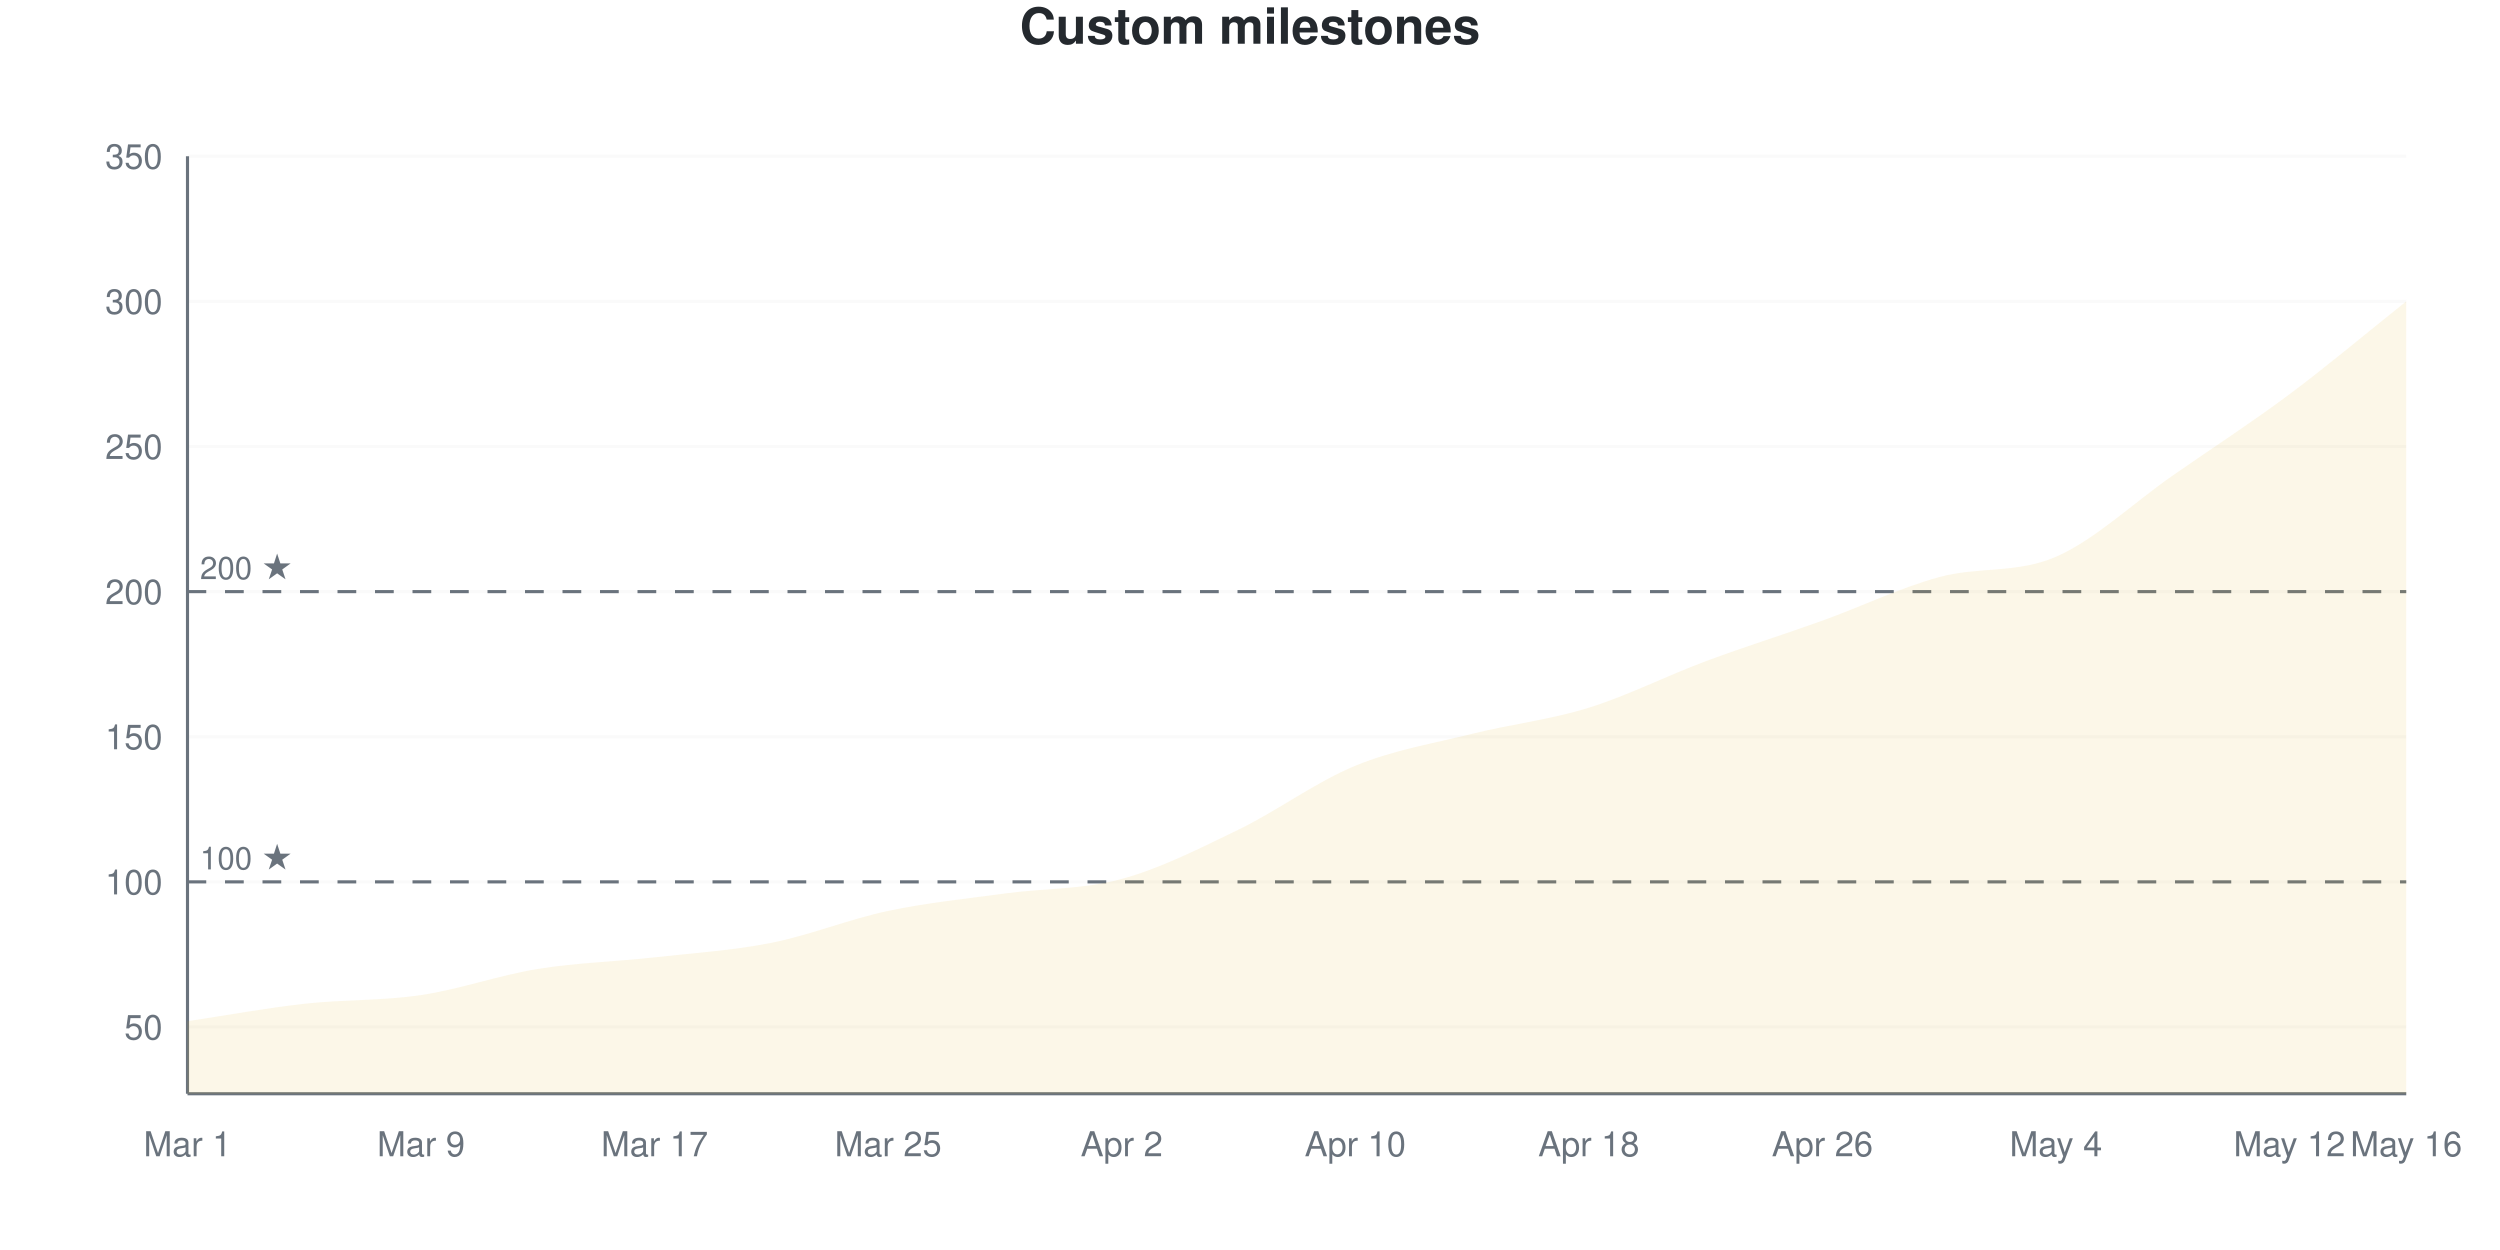
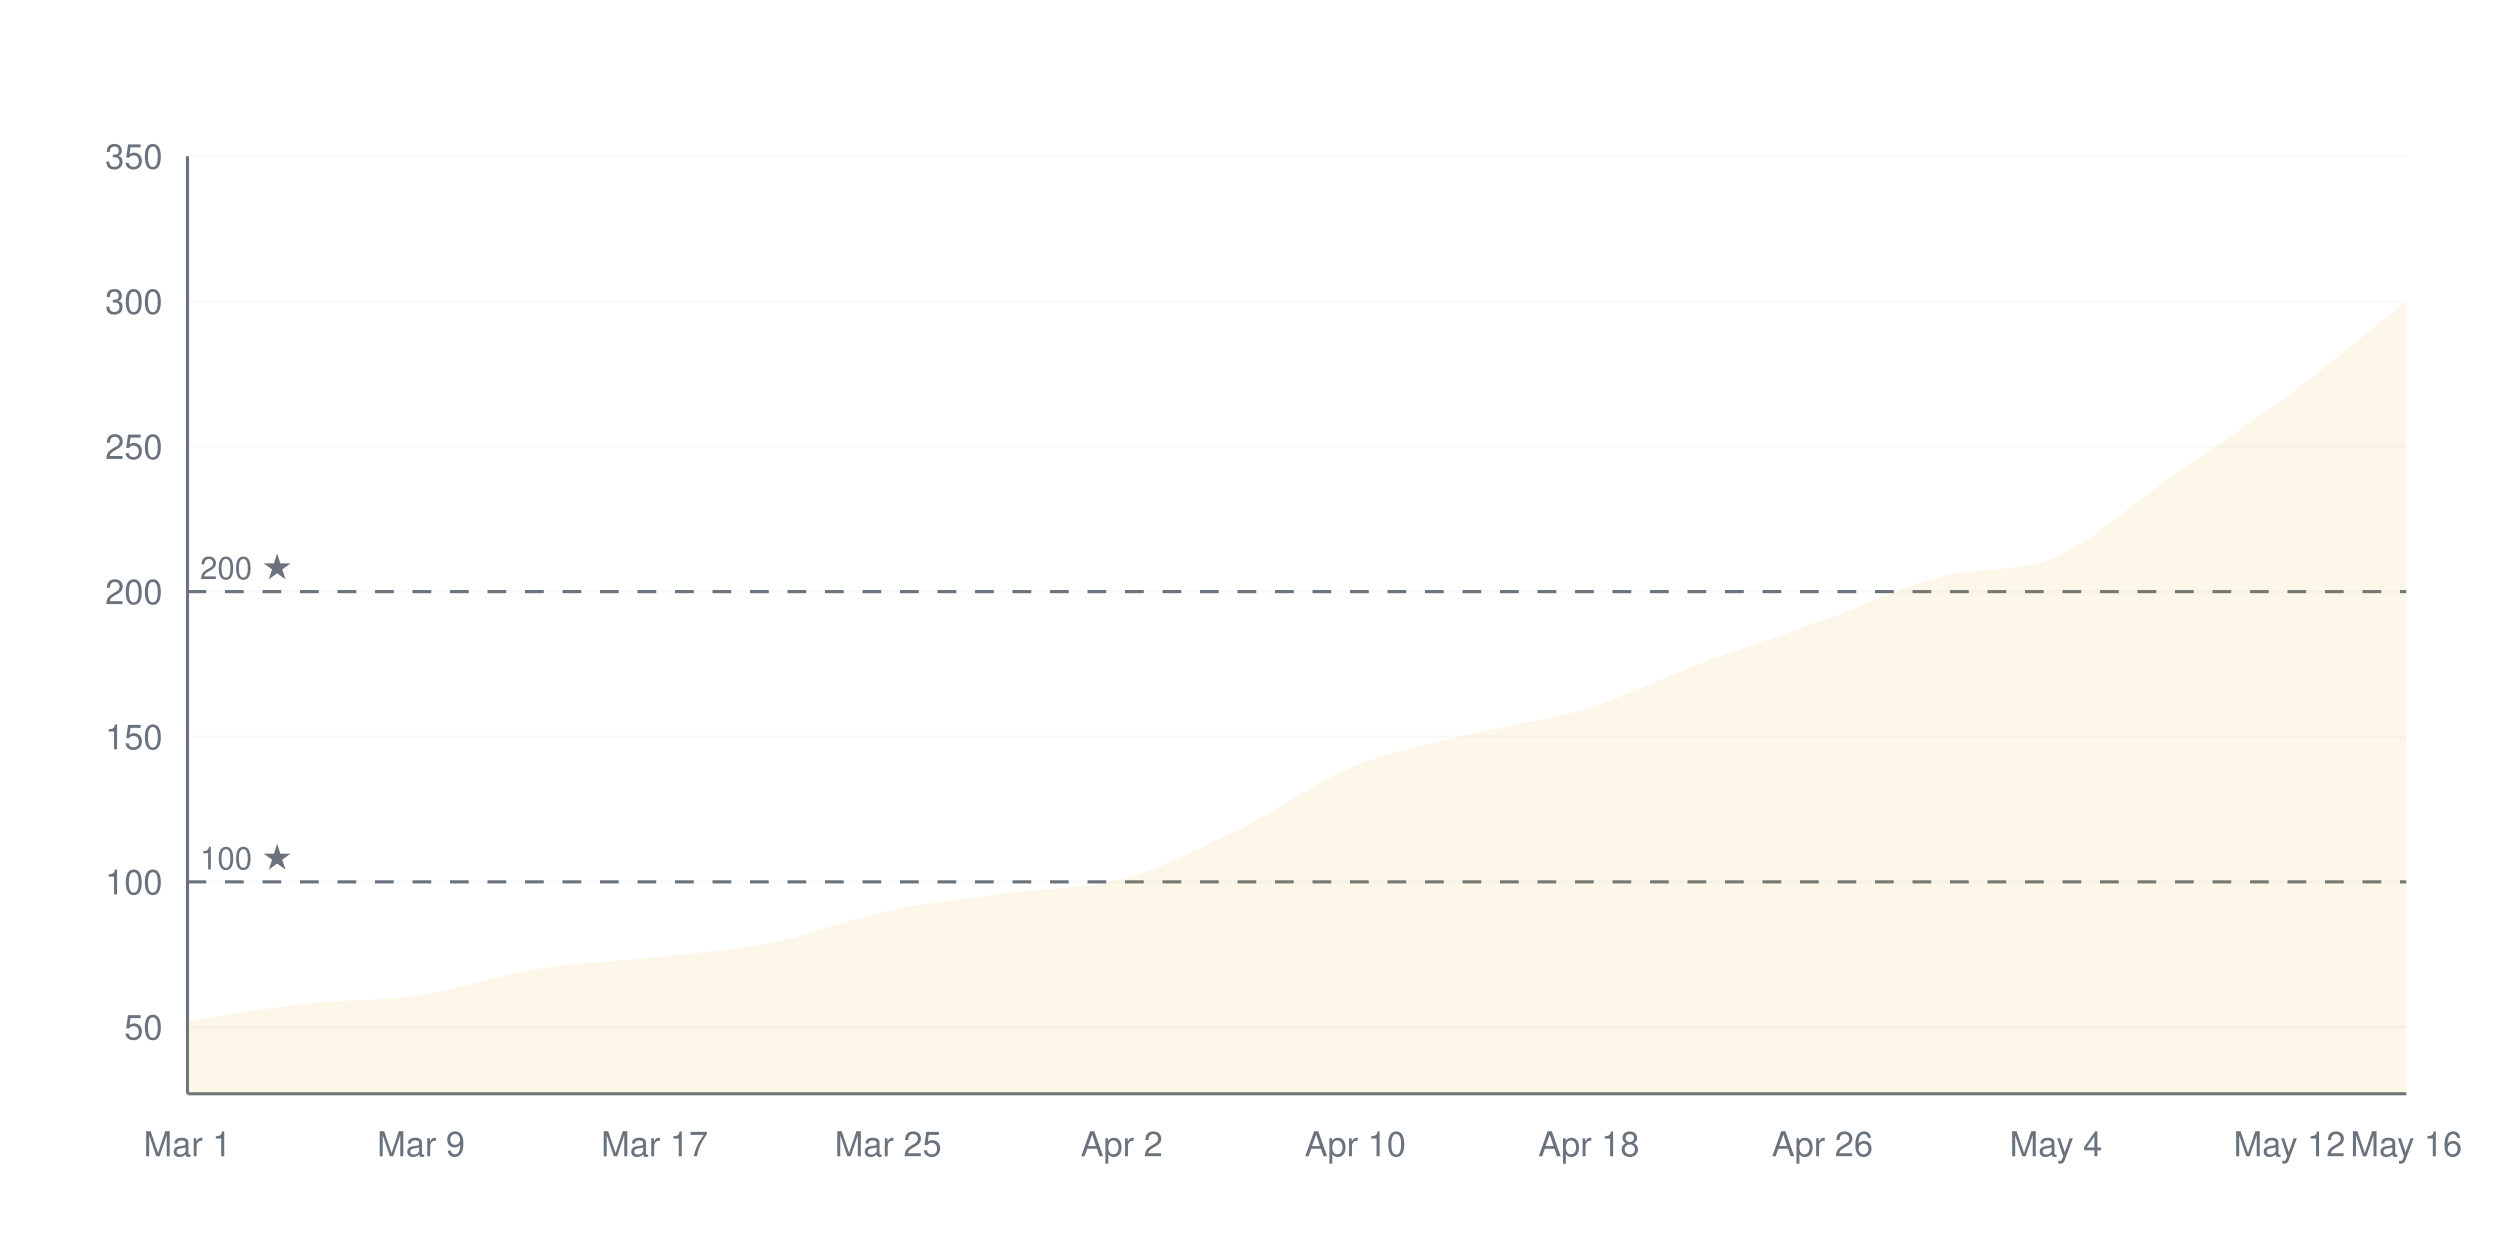
<svg xmlns="http://www.w3.org/2000/svg" viewBox="0 0 800 400" width="800" height="400">
  <style>
    @keyframes drawLine {
      to { stroke-dashoffset: 0; }
    }
    @keyframes fadeInPoint {
      from { opacity: 0; }
      to { opacity: 1; }
    }
    .data-line-0 {
      stroke-dasharray: 1175;
      stroke-dashoffset: 1175;
      animation: drawLine 2s ease-out forwards;
    }
    .data-point {
      opacity: 0;
      animation: fadeInPoint 0.5s ease-out forwards;
    }
    .chart-bg { fill: #fff; }
    .chart-text { fill: #24292e; }
    .chart-muted { fill: #6a737d; }
    .chart-grid { stroke: #eee; }
    .chart-axis { stroke: #6a737d; }
    @media (prefers-color-scheme: dark) {
      .chart-bg { fill: #0d1117; }
      .chart-text { fill: #e6edf3; }
      .chart-muted { fill: #8b949e; }
      .chart-grid { stroke: #21262d; }
      .chart-axis { stroke: #8b949e; }
    }
  </style>
  <rect width="800" height="400" class="chart-bg" />
-   <text x="400" y="14" text-anchor="middle" class="chart-text" font-size="16" font-weight="bold" font-family="-apple-system, BlinkMacSystemFont, 'Segoe UI', Helvetica, Arial, sans-serif">Custom milestones</text>
+   <text x="400" y="14" text-anchor="middle" class="chart-text" font-size="16" font-weight="bold" font-family="-apple-system, BlinkMacSystemFont, 'Segoe UI', Helvetica, Arial, sans-serif" />
  <g class="grid">
    <line x1="60" y1="328.638" x2="770" y2="328.638" class="chart-grid" stroke-opacity="0.3" />
    <text x="52" y="332.638" text-anchor="end" class="chart-muted" font-size="11" font-family="-apple-system, BlinkMacSystemFont, 'Segoe UI', Helvetica, Arial, sans-serif">50</text>
    <line x1="60" y1="282.198" x2="770" y2="282.198" class="chart-grid" stroke-opacity="0.3" />
    <text x="52" y="286.198" text-anchor="end" class="chart-muted" font-size="11" font-family="-apple-system, BlinkMacSystemFont, 'Segoe UI', Helvetica, Arial, sans-serif">100</text>
    <line x1="60" y1="235.759" x2="770" y2="235.759" class="chart-grid" stroke-opacity="0.3" />
    <text x="52" y="239.759" text-anchor="end" class="chart-muted" font-size="11" font-family="-apple-system, BlinkMacSystemFont, 'Segoe UI', Helvetica, Arial, sans-serif">150</text>
    <line x1="60" y1="189.319" x2="770" y2="189.319" class="chart-grid" stroke-opacity="0.3" />
    <text x="52" y="193.319" text-anchor="end" class="chart-muted" font-size="11" font-family="-apple-system, BlinkMacSystemFont, 'Segoe UI', Helvetica, Arial, sans-serif">200</text>
    <line x1="60" y1="142.879" x2="770" y2="142.879" class="chart-grid" stroke-opacity="0.3" />
    <text x="52" y="146.879" text-anchor="end" class="chart-muted" font-size="11" font-family="-apple-system, BlinkMacSystemFont, 'Segoe UI', Helvetica, Arial, sans-serif">250</text>
    <line x1="60" y1="96.44" x2="770" y2="96.44" class="chart-grid" stroke-opacity="0.3" />
    <text x="52" y="100.44" text-anchor="end" class="chart-muted" font-size="11" font-family="-apple-system, BlinkMacSystemFont, 'Segoe UI', Helvetica, Arial, sans-serif">300</text>
    <line x1="60" y1="50" x2="770" y2="50" class="chart-grid" stroke-opacity="0.3" />
    <text x="52" y="54" text-anchor="end" class="chart-muted" font-size="11" font-family="-apple-system, BlinkMacSystemFont, 'Segoe UI', Helvetica, Arial, sans-serif">350</text>
  </g>
  <g class="milestones">
    <line x1="60" y1="282.198" x2="770" y2="282.198" class="chart-axis" stroke-width="1" stroke-dasharray="6,6" />
    <text x="64" y="278.198" class="chart-muted" font-size="10" font-family="-apple-system, BlinkMacSystemFont, 'Segoe UI', Helvetica, Arial, sans-serif">100 ★</text>
    <line x1="60" y1="189.319" x2="770" y2="189.319" class="chart-axis" stroke-width="1" stroke-dasharray="6,6" />
    <text x="64" y="185.319" class="chart-muted" font-size="10" font-family="-apple-system, BlinkMacSystemFont, 'Segoe UI', Helvetica, Arial, sans-serif">200 ★</text>
  </g>
  <g class="x-axis">
    <text x="60" y="370" text-anchor="middle" class="chart-muted" font-size="11" font-family="-apple-system, BlinkMacSystemFont, 'Segoe UI', Helvetica, Arial, sans-serif">Mar 1</text>
    <text x="134.737" y="370" text-anchor="middle" class="chart-muted" font-size="11" font-family="-apple-system, BlinkMacSystemFont, 'Segoe UI', Helvetica, Arial, sans-serif">Mar 9</text>
    <text x="209.474" y="370" text-anchor="middle" class="chart-muted" font-size="11" font-family="-apple-system, BlinkMacSystemFont, 'Segoe UI', Helvetica, Arial, sans-serif">Mar 17</text>
    <text x="284.211" y="370" text-anchor="middle" class="chart-muted" font-size="11" font-family="-apple-system, BlinkMacSystemFont, 'Segoe UI', Helvetica, Arial, sans-serif">Mar 25</text>
    <text x="358.947" y="370" text-anchor="middle" class="chart-muted" font-size="11" font-family="-apple-system, BlinkMacSystemFont, 'Segoe UI', Helvetica, Arial, sans-serif">Apr 2</text>
    <text x="433.684" y="370" text-anchor="middle" class="chart-muted" font-size="11" font-family="-apple-system, BlinkMacSystemFont, 'Segoe UI', Helvetica, Arial, sans-serif">Apr 10</text>
    <text x="508.421" y="370" text-anchor="middle" class="chart-muted" font-size="11" font-family="-apple-system, BlinkMacSystemFont, 'Segoe UI', Helvetica, Arial, sans-serif">Apr 18</text>
    <text x="583.158" y="370" text-anchor="middle" class="chart-muted" font-size="11" font-family="-apple-system, BlinkMacSystemFont, 'Segoe UI', Helvetica, Arial, sans-serif">Apr 26</text>
    <text x="657.895" y="370" text-anchor="middle" class="chart-muted" font-size="11" font-family="-apple-system, BlinkMacSystemFont, 'Segoe UI', Helvetica, Arial, sans-serif">May 4</text>
    <text x="732.632" y="370" text-anchor="middle" class="chart-muted" font-size="11" font-family="-apple-system, BlinkMacSystemFont, 'Segoe UI', Helvetica, Arial, sans-serif">May 12</text>
    <text x="770" y="370" text-anchor="middle" class="chart-muted" font-size="11" font-family="-apple-system, BlinkMacSystemFont, 'Segoe UI', Helvetica, Arial, sans-serif">May 16</text>
  </g>
  <line x1="60" y1="50" x2="60" y2="350" class="chart-axis" stroke-width="1" />
  <line x1="60" y1="350" x2="770" y2="350" class="chart-axis" stroke-width="1" />
  <path d="M60,350 L60,326.78 C72.456,324.923 84.912,322.601 97.368,321.207 C109.825,319.814 122.281,320.279 134.737,318.421 C147.193,316.563 159.649,312.074 172.105,310.062 C184.561,308.05 197.018,307.74 209.474,306.347 C221.93,304.954 234.386,304.18 246.842,301.703 C259.298,299.226 271.754,294.118 284.211,291.486 C296.667,288.854 309.123,287.616 321.579,285.913 C334.035,284.211 346.491,284.675 358.947,281.269 C371.404,277.864 383.86,271.517 396.316,265.48 C408.772,259.443 421.228,250.155 433.684,245.046 C446.14,239.938 458.596,237.926 471.053,234.83 C483.509,231.734 495.965,230.341 508.421,226.471 C520.877,222.601 533.333,216.254 545.789,211.61 C558.246,206.966 570.702,203.096 583.158,198.607 C595.614,194.118 608.07,188.08 620.526,184.675 C632.982,181.269 645.439,183.591 657.895,178.173 C670.351,172.755 682.807,160.836 695.263,152.167 C707.719,143.498 720.175,135.449 732.632,126.161 C745.088,116.873 757.544,106.347 770,96.44 L770,350 L60,350 Z" fill="#dfb317" fill-opacity="0.1" />
  <path d="M60,350 L60,326.78 C72.456,324.923 84.912,322.601 97.368,321.207 C109.825,319.814 122.281,320.279 134.737,318.421 C147.193,316.563 159.649,312.074 172.105,310.062 C184.561,308.05 197.018,307.74 209.474,306.347 C221.93,304.954 234.386,304.18 246.842,301.703 C259.298,299.226 271.754,294.118 284.211,291.486 C296.667,288.854 309.123,287.616 321.579,285.913 C334.035,284.211 346.491,284.675 358.947,281.269 C371.404,277.864 383.86,271.517 396.316,265.48 C408.772,259.443 421.228,250.155 433.684,245.046 C446.14,239.938 458.596,237.926 471.053,234.83 C483.509,231.734 495.965,230.341 508.421,226.471 C520.877,222.601 533.333,216.254 545.789,211.61 C558.246,206.966 570.702,203.096 583.158,198.607 C595.614,194.118 608.07,188.08 620.526,184.675 C632.982,181.269 645.439,183.591 657.895,178.173 C670.351,172.755 682.807,160.836 695.263,152.167 C707.719,143.498 720.175,135.449 732.632,126.161 C745.088,116.873 757.544,106.347 770,96.44" fill="none" stroke="#dfb317" stroke-width="2.5" class="data-line-0" />
  <g class="points">
    <circle cx="60" cy="326.78" r="4" fill="#dfb317" class="data-point" style="animation-delay: 1.50s" />
    <circle cx="97.368" cy="321.207" r="4" fill="#dfb317" class="data-point" style="animation-delay: 1.55s" />
    <circle cx="134.737" cy="318.421" r="4" fill="#dfb317" class="data-point" style="animation-delay: 1.60s" />
    <circle cx="172.105" cy="310.062" r="4" fill="#dfb317" class="data-point" style="animation-delay: 1.65s" />
    <circle cx="209.474" cy="306.347" r="4" fill="#dfb317" class="data-point" style="animation-delay: 1.70s" />
    <circle cx="246.842" cy="301.703" r="4" fill="#dfb317" class="data-point" style="animation-delay: 1.75s" />
    <circle cx="284.211" cy="291.486" r="4" fill="#dfb317" class="data-point" style="animation-delay: 1.80s" />
    <circle cx="321.579" cy="285.913" r="4" fill="#dfb317" class="data-point" style="animation-delay: 1.85s" />
    <circle cx="358.947" cy="281.269" r="4" fill="#dfb317" class="data-point" style="animation-delay: 1.90s" />
    <circle cx="396.316" cy="265.48" r="4" fill="#dfb317" class="data-point" style="animation-delay: 1.95s" />
    <circle cx="433.684" cy="245.046" r="4" fill="#dfb317" class="data-point" style="animation-delay: 2.00s" />
    <circle cx="471.053" cy="234.83" r="4" fill="#dfb317" class="data-point" style="animation-delay: 2.05s" />
    <circle cx="508.421" cy="226.471" r="4" fill="#dfb317" class="data-point" style="animation-delay: 2.10s" />
    <circle cx="545.789" cy="211.61" r="4" fill="#dfb317" class="data-point" style="animation-delay: 2.15s" />
    <circle cx="583.158" cy="198.607" r="4" fill="#dfb317" class="data-point" style="animation-delay: 2.20s" />
    <circle cx="620.526" cy="184.675" r="4" fill="#dfb317" class="data-point" style="animation-delay: 2.25s" />
    <circle cx="657.895" cy="178.173" r="4" fill="#dfb317" class="data-point" style="animation-delay: 2.30s" />
    <circle cx="695.263" cy="152.167" r="4" fill="#dfb317" class="data-point" style="animation-delay: 2.35s" />
    <circle cx="732.632" cy="126.161" r="4" fill="#dfb317" class="data-point" style="animation-delay: 2.40s" />
    <circle cx="770" cy="96.44" r="4" fill="#dfb317" class="data-point" style="animation-delay: 2.45s" />
  </g>
</svg>
